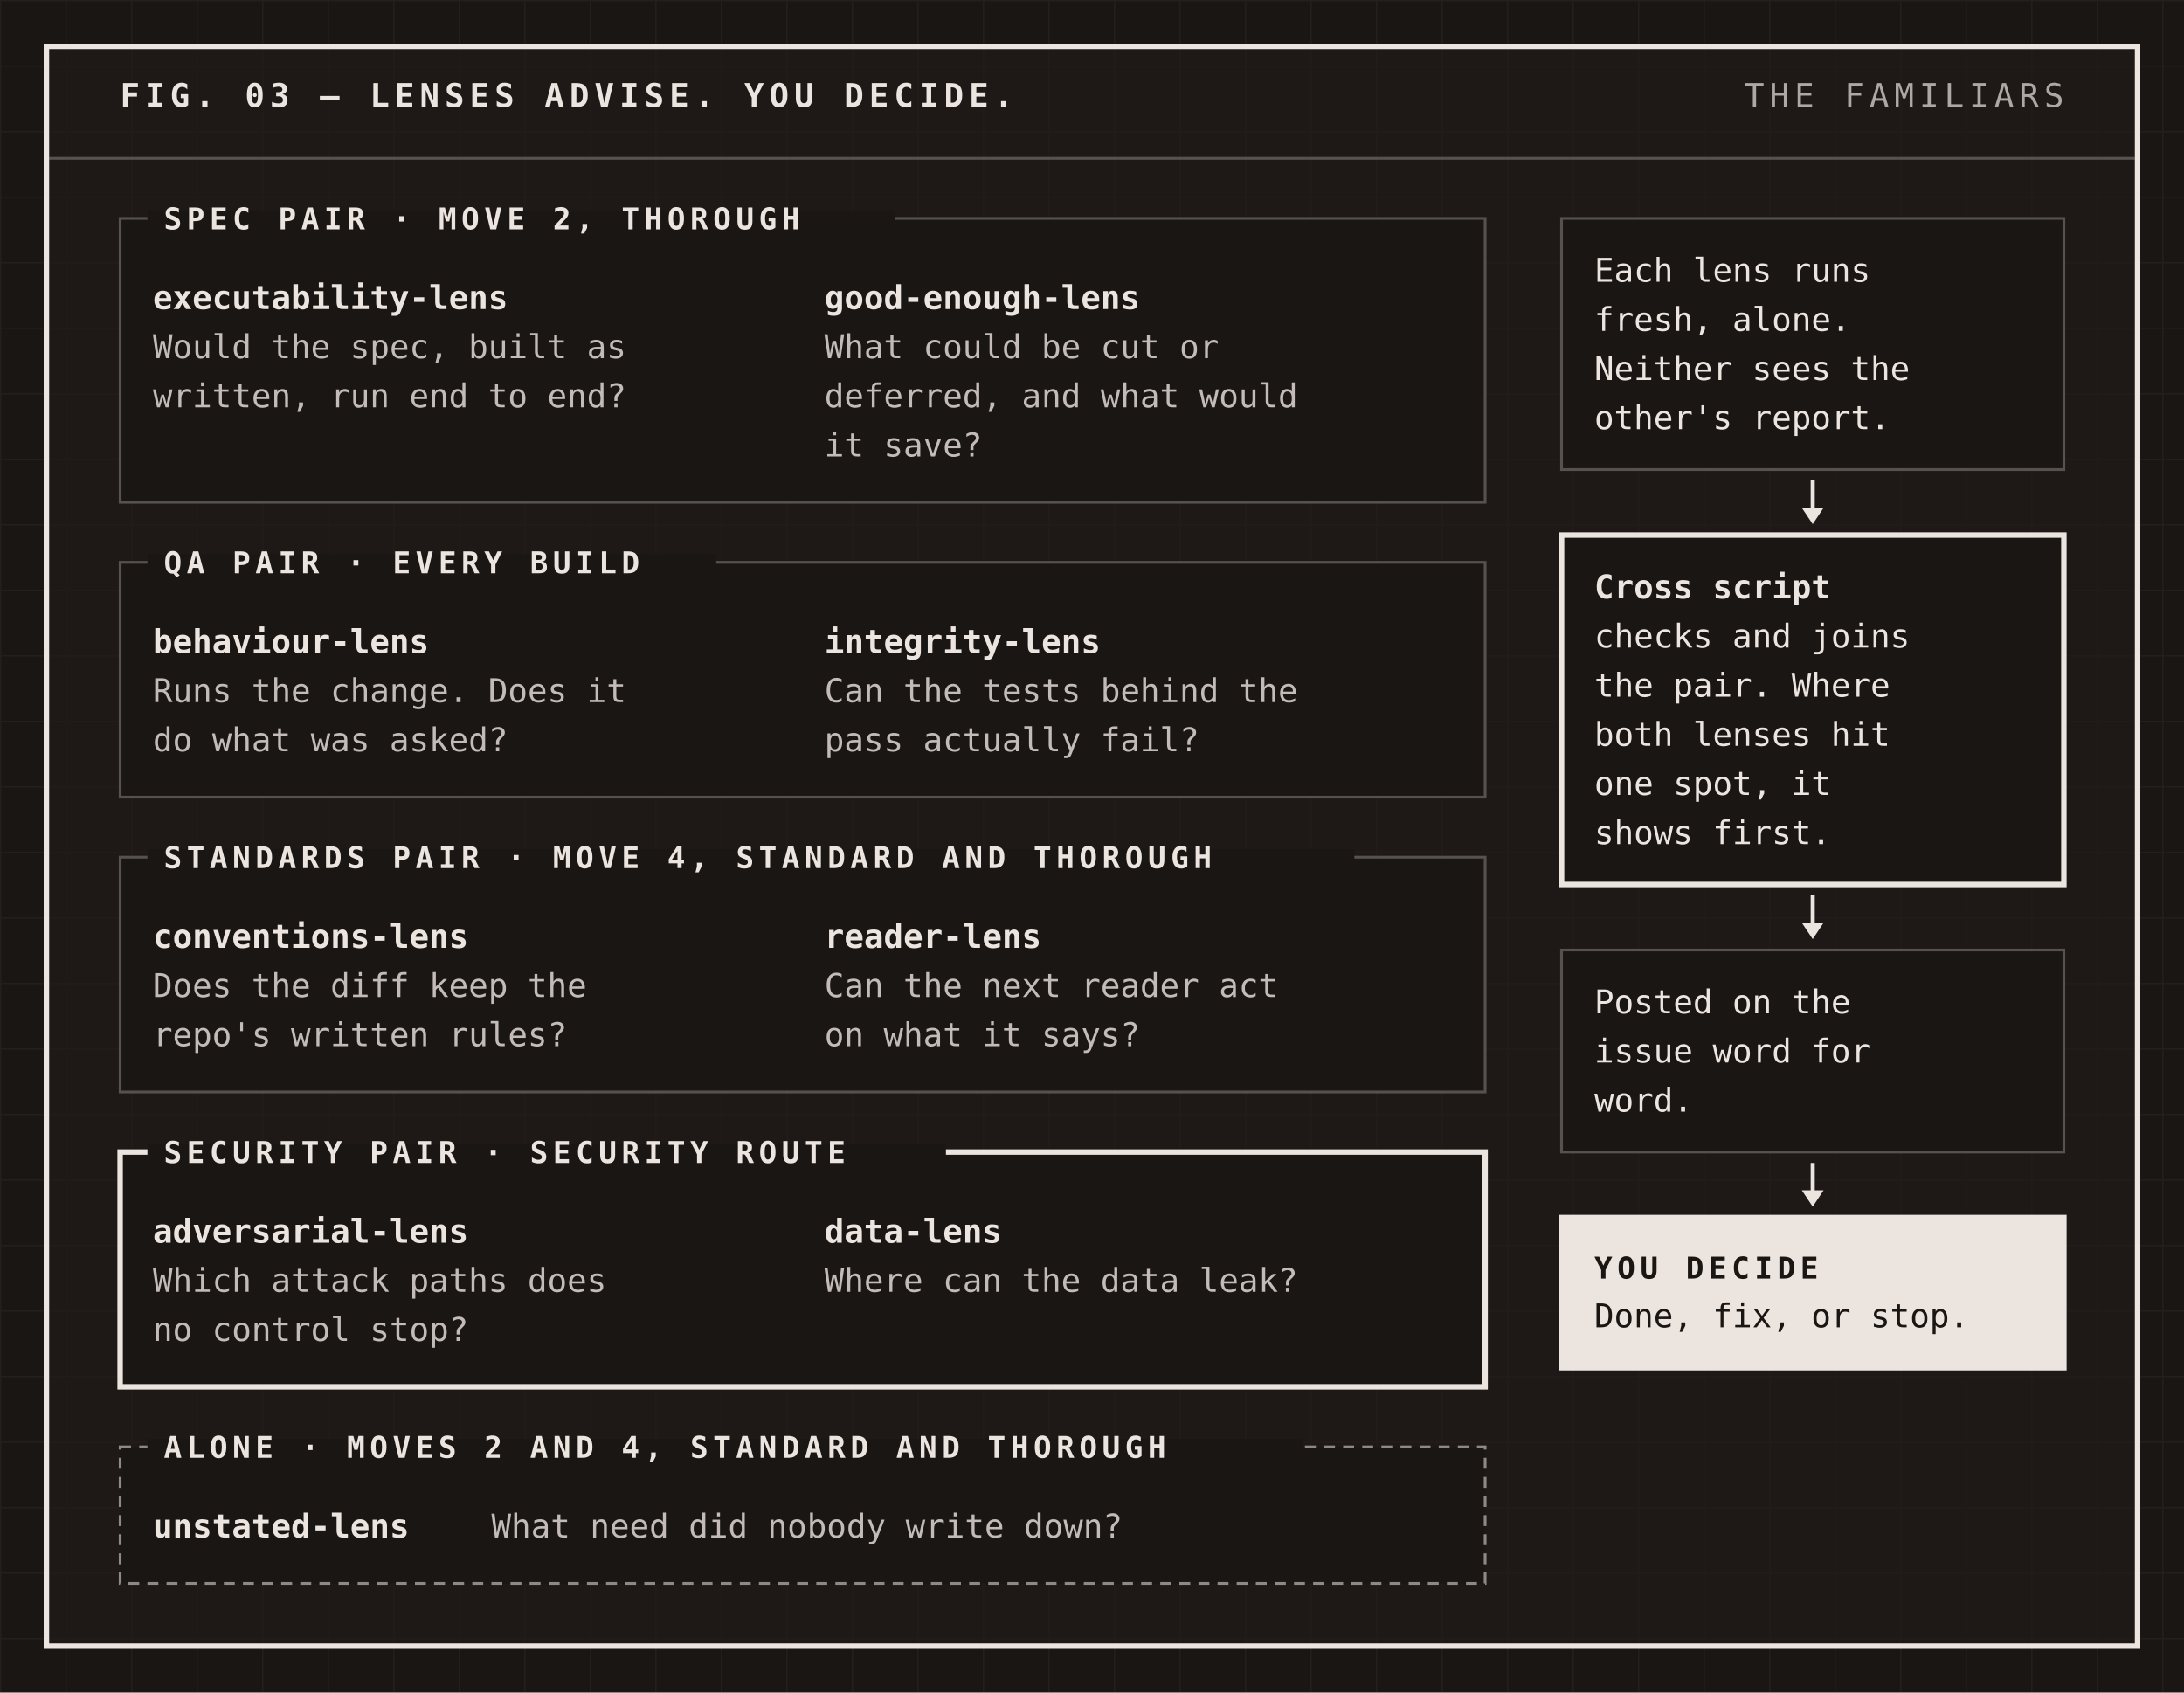
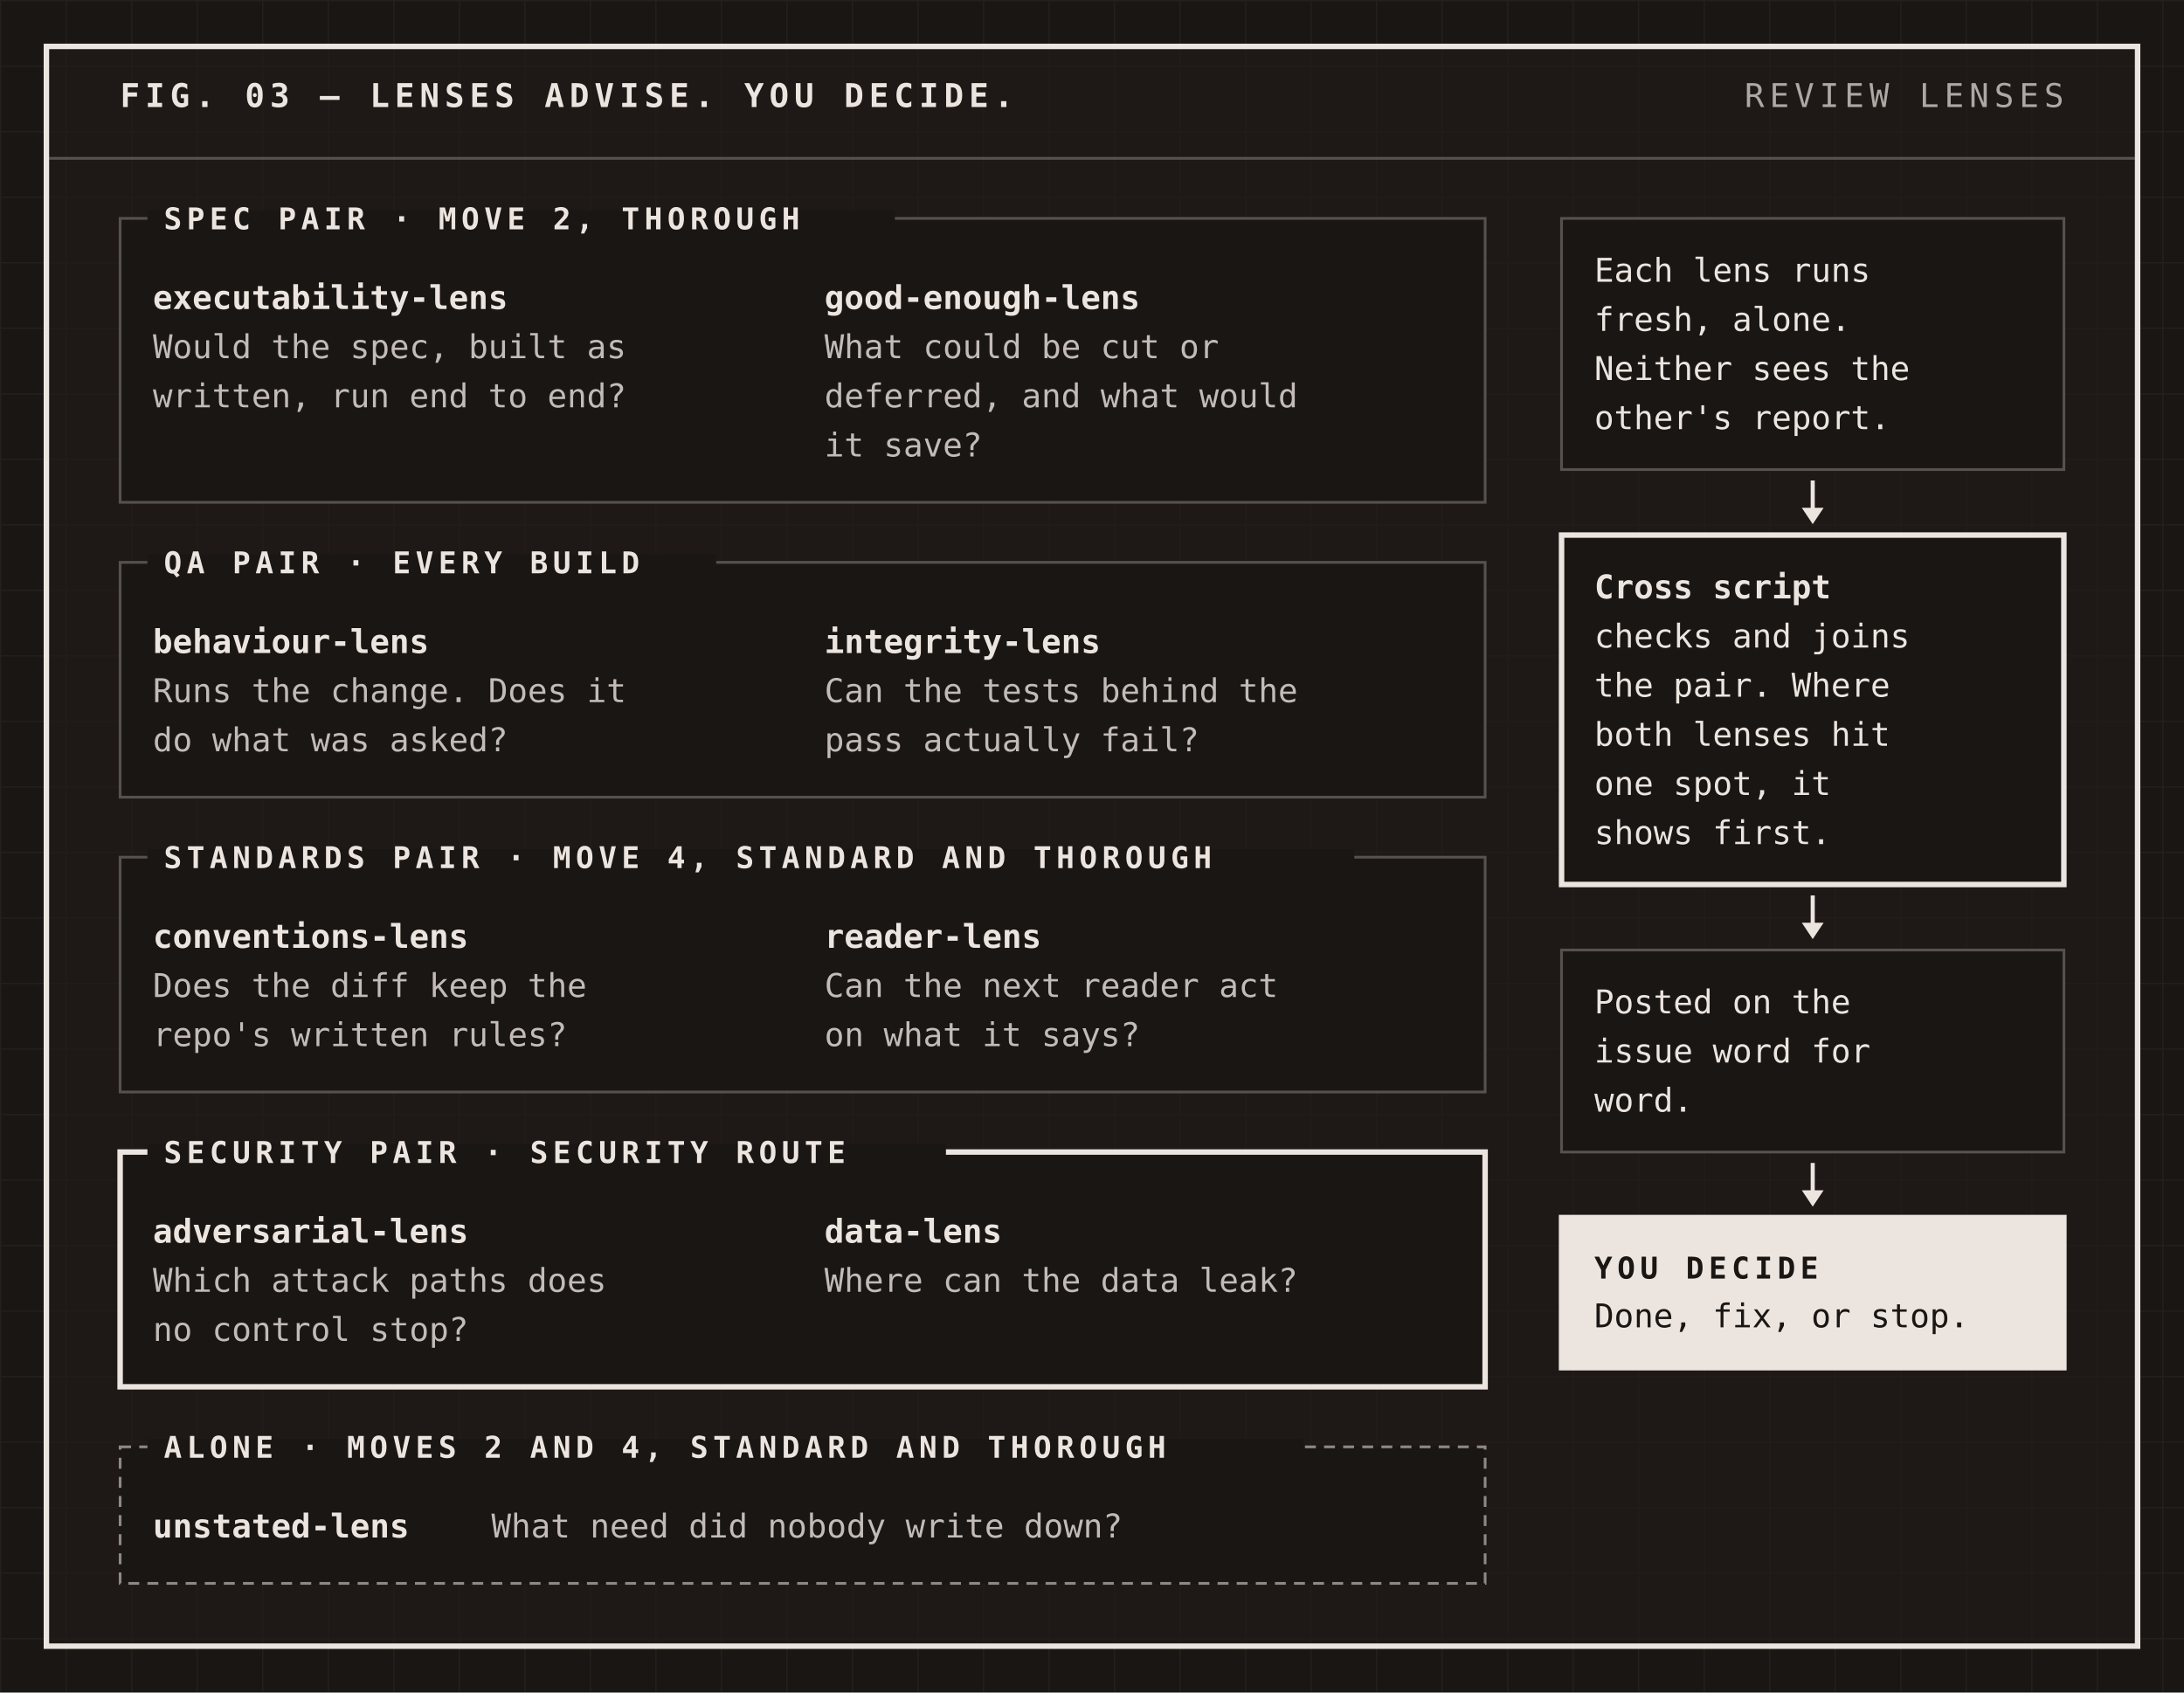
<svg xmlns="http://www.w3.org/2000/svg" width="800" height="620" viewBox="0 0 800 620" font-family="'IBM Plex Mono', ui-monospace, SFMono-Regular, Menlo, Consolas, monospace" role="img">
  <rect width="800" height="620" fill="#1a1614" />
  <defs>
    <pattern id="grid" width="24" height="24" patternUnits="userSpaceOnUse">
      <path d="M24 0H0V24" fill="none" stroke="#ece5df" stroke-opacity="0.045" stroke-width="1" />
    </pattern>
  </defs>
  <rect width="800" height="620" fill="url(#grid)" />
  <rect x="17" y="17" width="766" height="586" fill="#201b18" fill-opacity="0.72" stroke="#ece5df" stroke-width="2" />
  <text x="44" y="39.2" font-size="12" font-weight="600" letter-spacing="1.92" fill="#ece5df">FIG. 03 — LENSES ADVISE. YOU DECIDE.</text>
-   <text x="756" y="39.2" font-size="12" letter-spacing="1.92" text-anchor="end" fill="#ece5df" fill-opacity="0.7">THE FAMILIARS</text>
+   <text x="756" y="39.2" font-size="12" letter-spacing="1.92" text-anchor="end" fill="#ece5df" fill-opacity="0.7">REVIEW LENSES</text>
  <line x1="18" y1="58" x2="782" y2="58" stroke="#ece5df" stroke-opacity="0.28" stroke-width="1" />
  <rect x="44" y="80" width="500" height="104" fill="#1a1614" stroke="#ece5df" stroke-opacity="0.28" stroke-width="1" />
  <rect x="54" y="77" width="273.8" height="6" fill="#1a1614" />
  <text x="60" y="84" font-size="11" font-weight="600" letter-spacing="1.76" fill="#ece5df">SPEC PAIR · MOVE 2, THOROUGH</text>
  <text x="56" y="113.2" font-size="12" font-weight="600" fill="#ece5df">executability-lens</text>
  <text x="56" y="131.2" font-size="12" fill="#ece5df" fill-opacity="0.8">Would the spec, built as</text>
  <text x="56" y="149.2" font-size="12" fill="#ece5df" fill-opacity="0.8">written, run end to end?</text>
  <text x="302" y="113.2" font-size="12" font-weight="600" fill="#ece5df">good-enough-lens</text>
  <text x="302" y="131.2" font-size="12" fill="#ece5df" fill-opacity="0.8">What could be cut or</text>
  <text x="302" y="149.2" font-size="12" fill="#ece5df" fill-opacity="0.8">deferred, and what would</text>
  <text x="302" y="167.2" font-size="12" fill="#ece5df" fill-opacity="0.8">it save?</text>
  <rect x="44" y="206" width="500" height="86" fill="#1a1614" stroke="#ece5df" stroke-opacity="0.28" stroke-width="1" />
  <rect x="54" y="203" width="208.35" height="6" fill="#1a1614" />
  <text x="60" y="210" font-size="11" font-weight="600" letter-spacing="1.76" fill="#ece5df">QA PAIR · EVERY BUILD</text>
  <text x="56" y="239.2" font-size="12" font-weight="600" fill="#ece5df">behaviour-lens</text>
  <text x="56" y="257.2" font-size="12" fill="#ece5df" fill-opacity="0.8">Runs the change. Does it</text>
  <text x="56" y="275.2" font-size="12" fill="#ece5df" fill-opacity="0.8">do what was asked?</text>
  <text x="302" y="239.2" font-size="12" font-weight="600" fill="#ece5df">integrity-lens</text>
  <text x="302" y="257.2" font-size="12" fill="#ece5df" fill-opacity="0.8">Can the tests behind the</text>
  <text x="302" y="275.2" font-size="12" fill="#ece5df" fill-opacity="0.8">pass actually fail?</text>
  <rect x="44" y="314" width="500" height="86" fill="#1a1614" stroke="#ece5df" stroke-opacity="0.28" stroke-width="1" />
  <rect x="54" y="311" width="442.1" height="6" fill="#1a1614" />
  <text x="60" y="318" font-size="11" font-weight="600" letter-spacing="1.76" fill="#ece5df">STANDARDS PAIR · MOVE 4, STANDARD AND THOROUGH</text>
  <text x="56" y="347.2" font-size="12" font-weight="600" fill="#ece5df">conventions-lens</text>
  <text x="56" y="365.2" font-size="12" fill="#ece5df" fill-opacity="0.8">Does the diff keep the</text>
  <text x="56" y="383.2" font-size="12" fill="#ece5df" fill-opacity="0.8">repo's written rules?</text>
  <text x="302" y="347.2" font-size="12" font-weight="600" fill="#ece5df">reader-lens</text>
  <text x="302" y="365.2" font-size="12" fill="#ece5df" fill-opacity="0.8">Can the next reader act</text>
  <text x="302" y="383.2" font-size="12" fill="#ece5df" fill-opacity="0.8">on what it says?</text>
  <rect x="44" y="422" width="500" height="86" fill="#1a1614" stroke="#ece5df" stroke-width="2" />
  <rect x="54" y="419" width="292.5" height="6" fill="#1a1614" />
  <text x="60" y="426" font-size="11" font-weight="600" letter-spacing="1.76" fill="#ece5df">SECURITY PAIR · SECURITY ROUTE</text>
  <text x="56" y="455.2" font-size="12" font-weight="600" fill="#ece5df">adversarial-lens</text>
  <text x="56" y="473.2" font-size="12" fill="#ece5df" fill-opacity="0.8">Which attack paths does</text>
  <text x="56" y="491.2" font-size="12" fill="#ece5df" fill-opacity="0.8">no control stop?</text>
  <text x="302" y="455.2" font-size="12" font-weight="600" fill="#ece5df">data-lens</text>
  <text x="302" y="473.2" font-size="12" fill="#ece5df" fill-opacity="0.8">Where can the data leak?</text>
  <rect x="44" y="530" width="500" height="50" fill="#1a1614" stroke="#ece5df" stroke-opacity="0.55" stroke-width="1" stroke-dasharray="4 3" />
  <rect x="54" y="527" width="423.4" height="6" fill="#1a1614" />
  <text x="60" y="534" font-size="11" font-weight="600" letter-spacing="1.76" fill="#ece5df">ALONE · MOVES 2 AND 4, STANDARD AND THOROUGH</text>
  <text x="56" y="563.2" font-size="12" font-weight="600" fill="#ece5df">unstated-lens</text>
  <text x="180" y="563.2" font-size="12" fill="#ece5df" fill-opacity="0.8">What need did nobody write down?</text>
  <rect x="572" y="80" width="184" height="92" fill="#1a1614" stroke="#ece5df" stroke-opacity="0.28" stroke-width="1" />
  <text x="584" y="103.2" font-size="12" fill="#ece5df">Each lens runs</text>
  <text x="584" y="121.2" font-size="12" fill="#ece5df">fresh, alone.</text>
  <text x="584" y="139.2" font-size="12" fill="#ece5df">Neither sees the</text>
  <text x="584" y="157.2" font-size="12" fill="#ece5df">other's report.</text>
  <line x1="664" y1="176" x2="664" y2="187" stroke="#ece5df" stroke-width="1.5" />
  <path d="M660 186L668 186L664 192Z" fill="#ece5df" />
  <rect x="572" y="196" width="184" height="128" fill="#1a1614" stroke="#ece5df" stroke-width="2" />
  <text x="584" y="219.2" font-size="12" font-weight="600" fill="#ece5df">Cross script</text>
  <text x="584" y="237.2" font-size="12" fill="#ece5df">checks and joins</text>
  <text x="584" y="255.2" font-size="12" fill="#ece5df">the pair. Where</text>
  <text x="584" y="273.2" font-size="12" fill="#ece5df">both lenses hit</text>
  <text x="584" y="291.2" font-size="12" fill="#ece5df">one spot, it</text>
  <text x="584" y="309.2" font-size="12" fill="#ece5df">shows first.</text>
  <line x1="664" y1="328" x2="664" y2="339" stroke="#ece5df" stroke-width="1.5" />
  <path d="M660 338L668 338L664 344Z" fill="#ece5df" />
  <rect x="572" y="348" width="184" height="74" fill="#1a1614" stroke="#ece5df" stroke-opacity="0.28" stroke-width="1" />
  <text x="584" y="371.2" font-size="12" fill="#ece5df">Posted on the</text>
  <text x="584" y="389.2" font-size="12" fill="#ece5df">issue word for</text>
  <text x="584" y="407.2" font-size="12" fill="#ece5df">word.</text>
  <line x1="664" y1="426" x2="664" y2="437" stroke="#ece5df" stroke-width="1.5" />
  <path d="M660 436L668 436L664 442Z" fill="#ece5df" />
  <rect x="572" y="446" width="184" height="55" fill="#ece5df" stroke="#ece5df" stroke-width="2" />
  <text x="584" y="468.35" font-size="11" font-weight="600" letter-spacing="1.76" fill="#1a1614">YOU DECIDE</text>
  <text x="584" y="486.2" font-size="12" fill="#1a1614">Done, fix, or stop.</text>
</svg>
